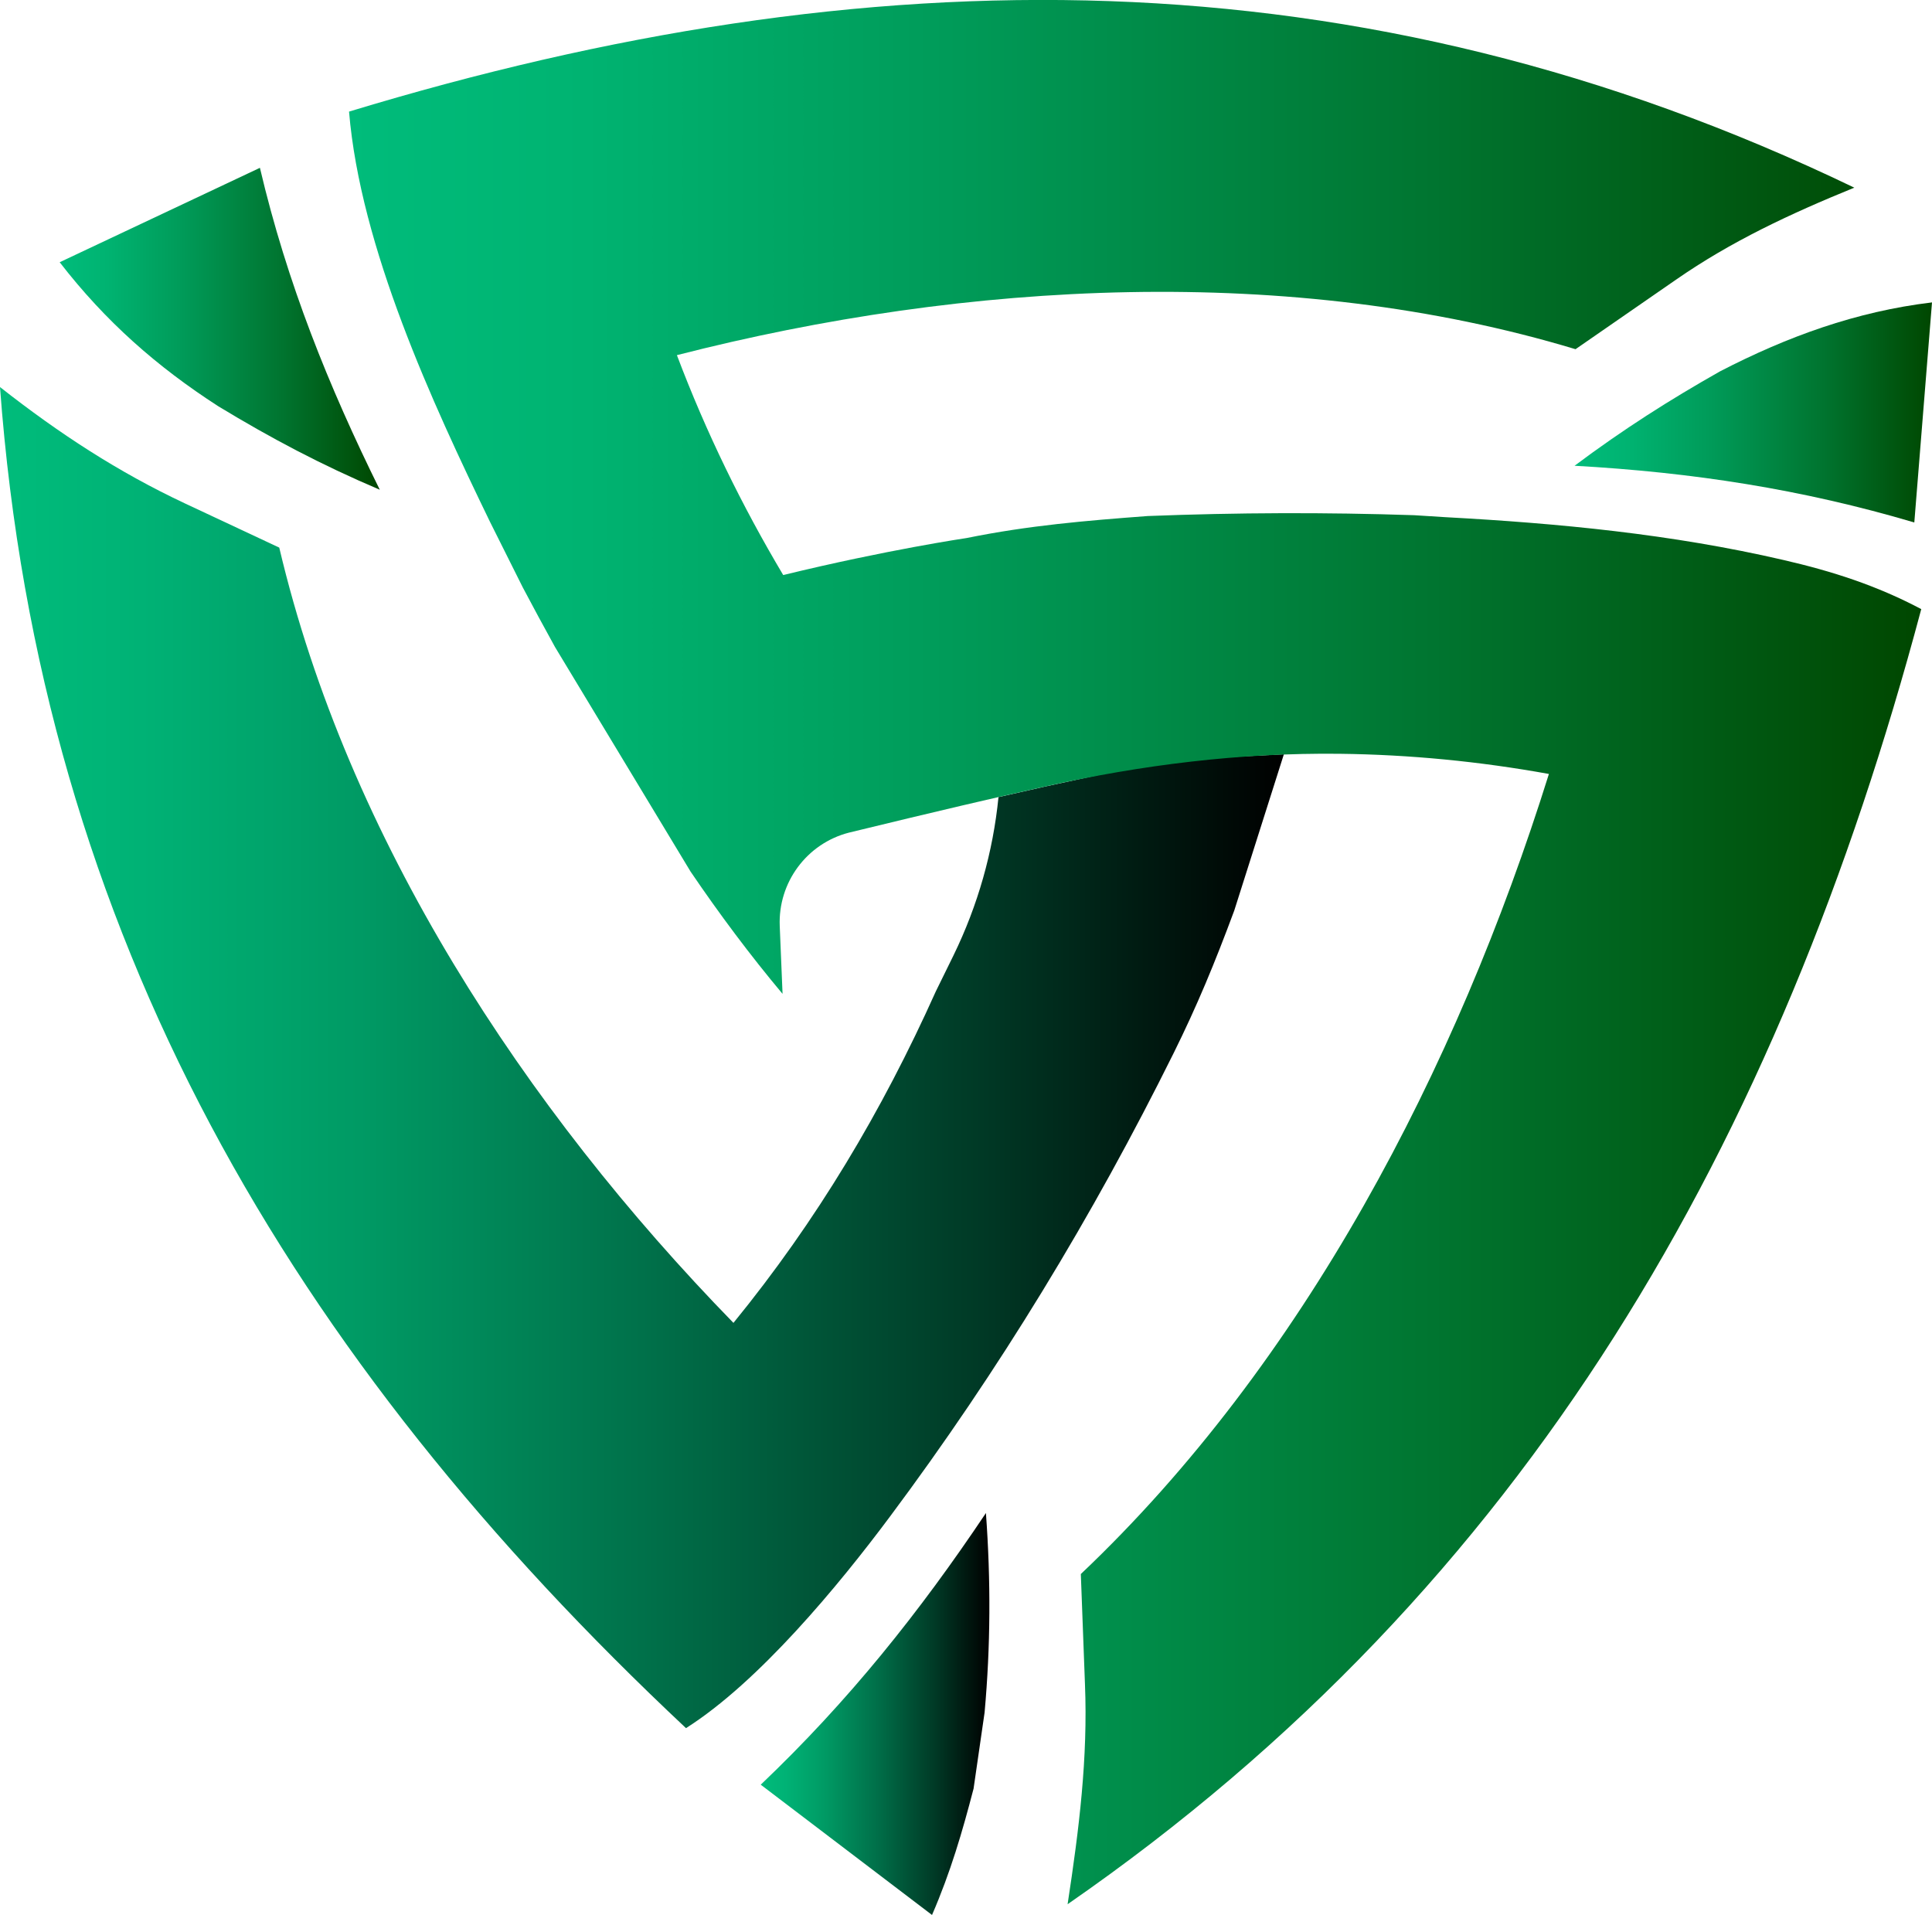
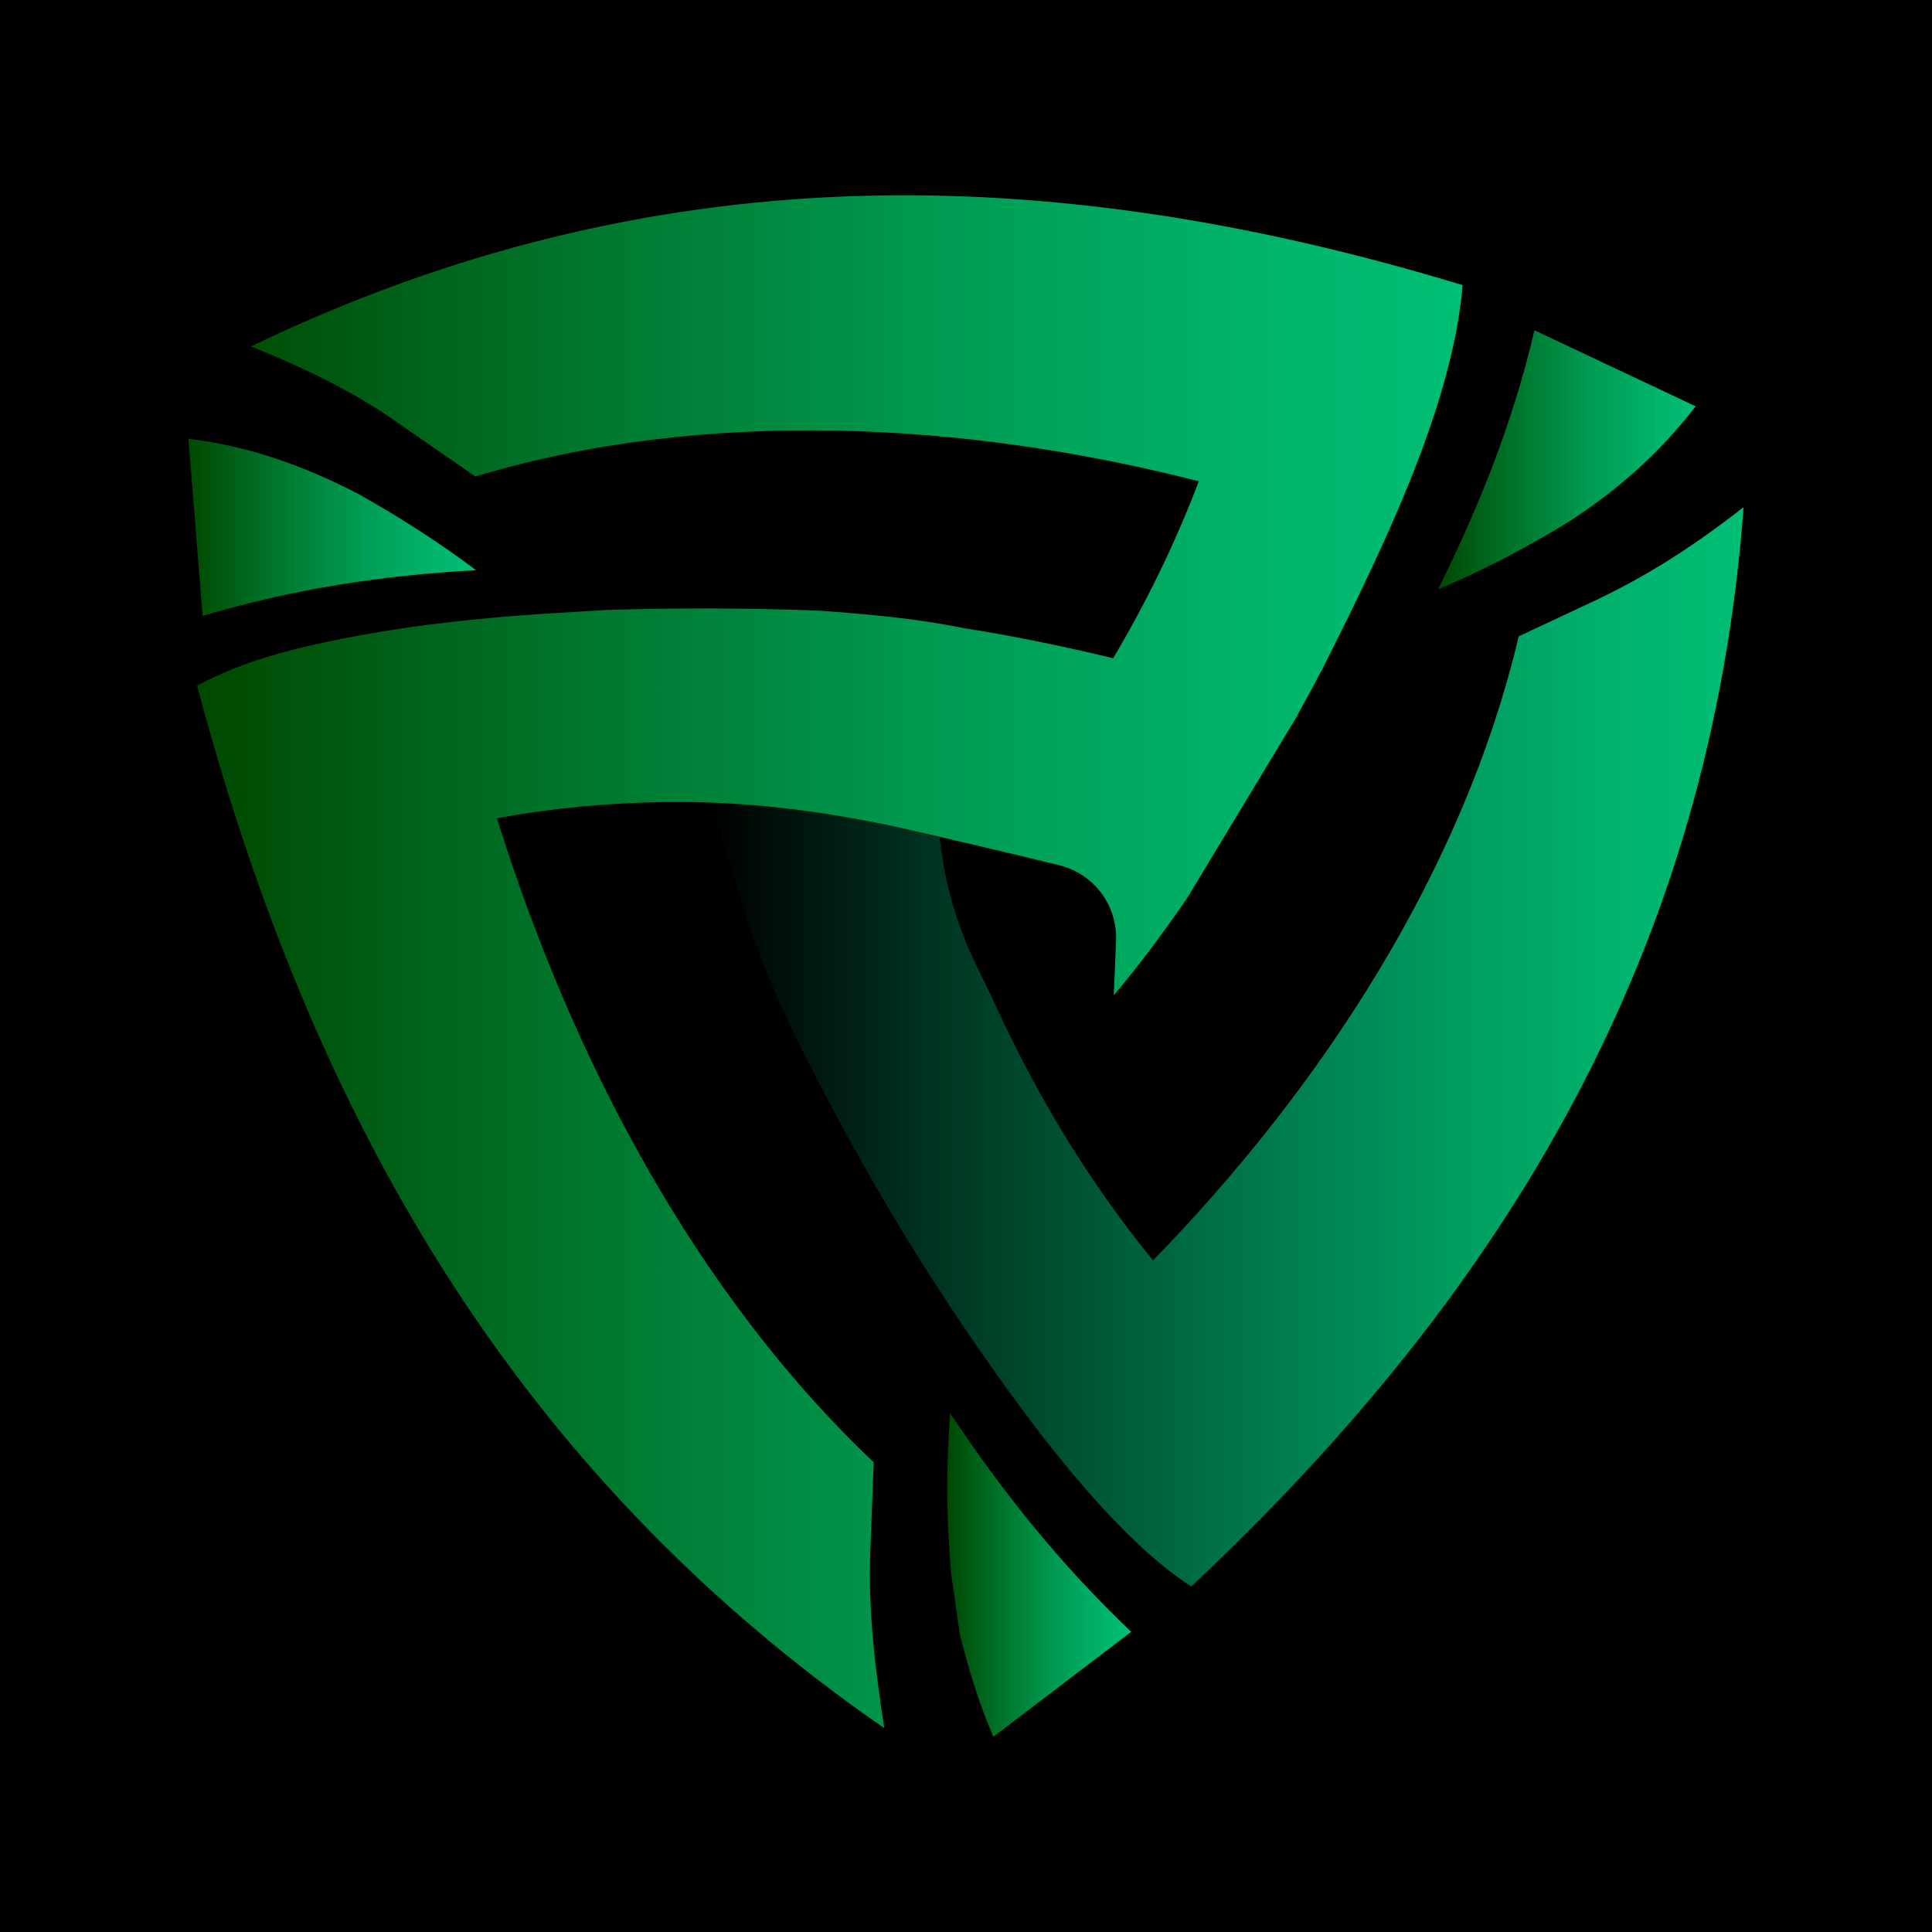
- <svg xmlns="http://www.w3.org/2000/svg" xmlns:xlink="http://www.w3.org/1999/xlink" id="Calque_1" data-name="Calque 1" viewBox="0 0 116.85 115.82">
+ <svg xmlns="http://www.w3.org/2000/svg" xmlns:xlink="http://www.w3.org/1999/xlink" id="Calque_2" data-name="Calque 2" viewBox="0 0 125 125">
  <defs>
-     <style>
-       .cls-1 {
-         fill: url(#Dégradé_sans_nom_117);
-       }
- 
-       .cls-2 {
-         fill: url(#Dégradé_sans_nom_40);
-       }
- 
-       .cls-3 {
-         fill: url(#Dégradé_sans_nom_117-2);
-       }
- 
-       .cls-4 {
-         fill: url(#Dégradé_sans_nom_40-3);
-       }
- 
-       .cls-5 {
-         fill: url(#Dégradé_sans_nom_40-2);
-       }
-     </style>
-     <linearGradient id="Dégradé_sans_nom_117" data-name="Dégradé sans nom 117" x1="39.2" y1="63.97" x2="116.85" y2="63.97" gradientTransform="translate(116.85) rotate(-180) scale(1 -1)" gradientUnits="userSpaceOnUse">
+     <linearGradient id="Dégradé_sans_nom_117" data-name="Dégradé sans nom 117" x1="45.94" y1="67.72" x2="112.81" y2="67.72" gradientUnits="userSpaceOnUse">
      <stop offset="0" stop-color="#000" />
-       <stop offset=".24" stop-color="#003a26" />
-       <stop offset=".5" stop-color="#00714a" />
-       <stop offset=".72" stop-color="#009a64" />
-       <stop offset=".89" stop-color="#00b275" />
-       <stop offset="1" stop-color="#00bc7b" />
+       <stop offset=".25" stop-color="#003c25" />
+       <stop offset=".5" stop-color="#007347" />
+       <stop offset=".72" stop-color="#009c60" />
+       <stop offset=".89" stop-color="#00b46f" />
+       <stop offset="1" stop-color="#00be75" />
    </linearGradient>
-     <linearGradient id="Dégradé_sans_nom_40" data-name="Dégradé sans nom 40" x1=".65" y1="57.59" x2="95.74" y2="57.59" gradientTransform="translate(116.85) rotate(-180) scale(1 -1)" gradientUnits="userSpaceOnUse">
-       <stop offset="0" stop-color="#004700" />
-       <stop offset=".31" stop-color="#007530" />
-       <stop offset=".62" stop-color="#009b59" />
-       <stop offset=".85" stop-color="#00b371" />
-       <stop offset="1" stop-color="#00bc7b" />
+     <linearGradient id="Dégradé_sans_nom_40" data-name="Dégradé sans nom 40" x1="12.75" y1="62.22" x2="94.63" y2="62.22" gradientUnits="userSpaceOnUse">
+       <stop offset="0" stop-color="#004800" />
+       <stop offset=".29" stop-color="#00742b" />
+       <stop offset=".6" stop-color="#009c53" />
+       <stop offset=".85" stop-color="#00b46b" />
+       <stop offset="1" stop-color="#00be75" />
    </linearGradient>
-     <linearGradient id="Dégradé_sans_nom_40-2" data-name="Dégradé sans nom 40" x1="0" y1="24.94" x2="21.61" y2="24.94" xlink:href="#Dégradé_sans_nom_40" />
-     <linearGradient id="Dégradé_sans_nom_40-3" data-name="Dégradé sans nom 40" x1="93.88" y1="19.88" x2="113.24" y2="19.88" xlink:href="#Dégradé_sans_nom_40" />
-     <linearGradient id="Dégradé_sans_nom_117-2" data-name="Dégradé sans nom 117" x1="57.01" y1="103.66" x2="70.84" y2="103.66" xlink:href="#Dégradé_sans_nom_117" />
+     <linearGradient id="Dégradé_sans_nom_40-2" data-name="Dégradé sans nom 40" x1="12.19" y1="34.11" x2="30.8" y2="34.11" xlink:href="#Dégradé_sans_nom_40" />
+     <linearGradient id="Dégradé_sans_nom_40-3" data-name="Dégradé sans nom 40" x1="93.03" y1="29.75" x2="109.71" y2="29.75" xlink:href="#Dégradé_sans_nom_40" />
+     <linearGradient id="Dégradé_sans_nom_40-4" data-name="Dégradé sans nom 40" x1="61.28" y1="101.9" x2="73.19" y2="101.9" xlink:href="#Dégradé_sans_nom_40" />
  </defs>
-   <g id="xBbnet.tif">
-     <g>
-       <path class="cls-1" d="M0,23.41c2.45,33.2,17.67,58.76,41.49,81.11,4.39-2.78,9.21-8.6,12.34-12.8,6.59-8.83,12.26-18.16,17.16-28.04,1.4-2.83,2.47-5.4,3.66-8.61l3-9.45-3.15.16c-1.65.14-4.86.41-6.49.75l-4.75,1.03-2.87.65h0c-.33,3.32-1.25,6.55-2.71,9.55l-1.08,2.2c-3.26,7.26-7.2,13.87-12.24,20.05-12.66-12.99-23.32-29.29-27.47-46.89l-5.72-2.68C7.17,28.56,3.6,26.24,0,23.41Z" />
-       <path class="cls-2" d="M21.11,6.75c.69,8.22,5.03,17.6,8.52,24.8l1.99,3.98c.63,1.19,1.27,2.38,1.93,3.57t.01.02l8.21,13.6c1.74,2.56,3.59,5.04,5.56,7.39l-.17-4.1c-.11-2.63,1.63-4.99,4.18-5.65h0c5.17-1.26,9.07-2.17,11.82-2.78,5.87-1.32,11.85-2.06,17.87-1.99,4.23.05,8.45.46,12.65,1.22-5.59,17.86-14.83,35.61-28.31,48.39l.25,6.66c.18,4.46-.35,8.73-1.05,13.31,27.9-19.31,43.05-46.13,51.63-78.33-2.7-1.43-5.38-2.29-8.33-2.97-6.77-1.57-13.62-2.22-20.44-2.59l-1.9-.12c-5.39-.18-10.69-.16-16.11.05-3.74.28-7.21.57-10.95,1.33,0,0-4.83.71-11.1,2.24-2.5-4.2-4.67-8.64-6.43-13.3,17.55-4.5,37.18-5.54,54.35-.36l6.07-4.2c3.34-2.32,6.89-3.98,10.79-5.57C82.16-3.09,52.43-2.76,21.11,6.75Z" />
-       <path class="cls-5" d="M95.24,28.17c7.14.4,13.75,1.42,20.54,3.43l1.07-13.31c-4.59.55-8.76,2.07-12.82,4.17-3.04,1.72-5.83,3.49-8.8,5.71Z" />
-       <path class="cls-4" d="M13.2,24.57c3.2,1.94,6.22,3.54,9.77,5.05-3.1-6.27-5.61-12.5-7.25-19.47L3.61,15.86c2.76,3.57,5.87,6.31,9.59,8.71Z" />
-       <path class="cls-3" d="M58.88,108.19c-.68,2.61-1.38,5.02-2.51,7.63l-10.36-7.88c5.33-5.07,9.63-10.47,13.62-16.43.3,4.12.28,8.04-.08,12.06l-.67,4.63Z" />
+   <g id="pictos">
+     <rect width="125" height="125" />
+     <g id="xBbnet.tif">
+       <g>
+         <path d="M112.81,32.79c-2.11,28.59-15.22,50.6-35.73,69.85-3.78-2.39-7.93-7.41-10.63-11.02-5.67-7.6-10.56-15.64-14.78-24.15-1.21-2.44-2.13-4.65-3.15-7.41l-2.58-8.14,2.71.14c1.42.12,4.19.35,5.59.65l4.09.89,2.47.56h0c.28,2.86,1.08,5.64,2.33,8.22l.93,1.9c2.81,6.25,6.2,11.94,10.54,17.27,10.9-11.19,20.08-25.22,23.66-40.38l4.93-2.31c3.44-1.62,6.52-3.62,9.62-6.05Z" style="fill: url(#Dégradé_sans_nom_117);" />
+         <path d="M94.63,18.45c-.59,7.08-4.33,15.16-7.34,21.36l-1.71,3.43c-.54,1.02-1.09,2.05-1.66,3.07t0,.02l-7.07,11.71c-1.5,2.2-3.09,4.34-4.79,6.36l.15-3.53c.09-2.27-1.4-4.29-3.6-4.87h0c-4.46-1.09-7.81-1.86-10.18-2.4-5.05-1.13-10.21-1.78-15.39-1.71-3.64.05-7.28.39-10.89,1.05,4.81,15.38,12.77,30.67,24.38,41.67l-.22,5.74c-.15,3.84.3,7.52.9,11.46-24.03-16.63-37.07-39.72-44.46-67.45,2.33-1.23,4.63-1.97,7.17-2.56,5.83-1.35,11.73-1.91,17.6-2.23l1.64-.1c4.64-.15,9.21-.14,13.87.04,3.22.24,6.21.49,9.43,1.15,0,0,4.16.61,9.56,1.93,2.15-3.62,4.02-7.44,5.54-11.45-15.11-3.88-32.02-4.77-46.8-.31l-5.23-3.62c-2.88-2-5.93-3.43-9.29-4.8,25.83-12.43,51.43-12.15,78.4-3.96Z" style="fill: url(#Dégradé_sans_nom_40);" />
+         <path d="M30.8,36.89c-6.15.34-11.84,1.22-17.69,2.96l-.92-11.46c3.95.47,7.55,1.78,11.04,3.59,2.61,1.48,5.02,3,7.57,4.91Z" style="fill: url(#Dégradé_sans_nom_40-2);" />
+         <path d="M101.45,33.79c-2.75,1.67-5.36,3.05-8.41,4.35,2.67-5.4,4.83-10.77,6.24-16.77l10.43,4.92c-2.38,3.07-5.06,5.43-8.26,7.5Z" style="fill: url(#Dégradé_sans_nom_40-3);" />
+         <path d="M62.11,105.8c.59,2.25,1.19,4.33,2.16,6.57l8.92-6.79c-4.59-4.37-8.3-9.01-11.72-14.15-.26,3.55-.24,6.92.07,10.38l.57,3.98Z" style="fill: url(#Dégradé_sans_nom_40-4);" />
+       </g>
    </g>
  </g>
</svg>
